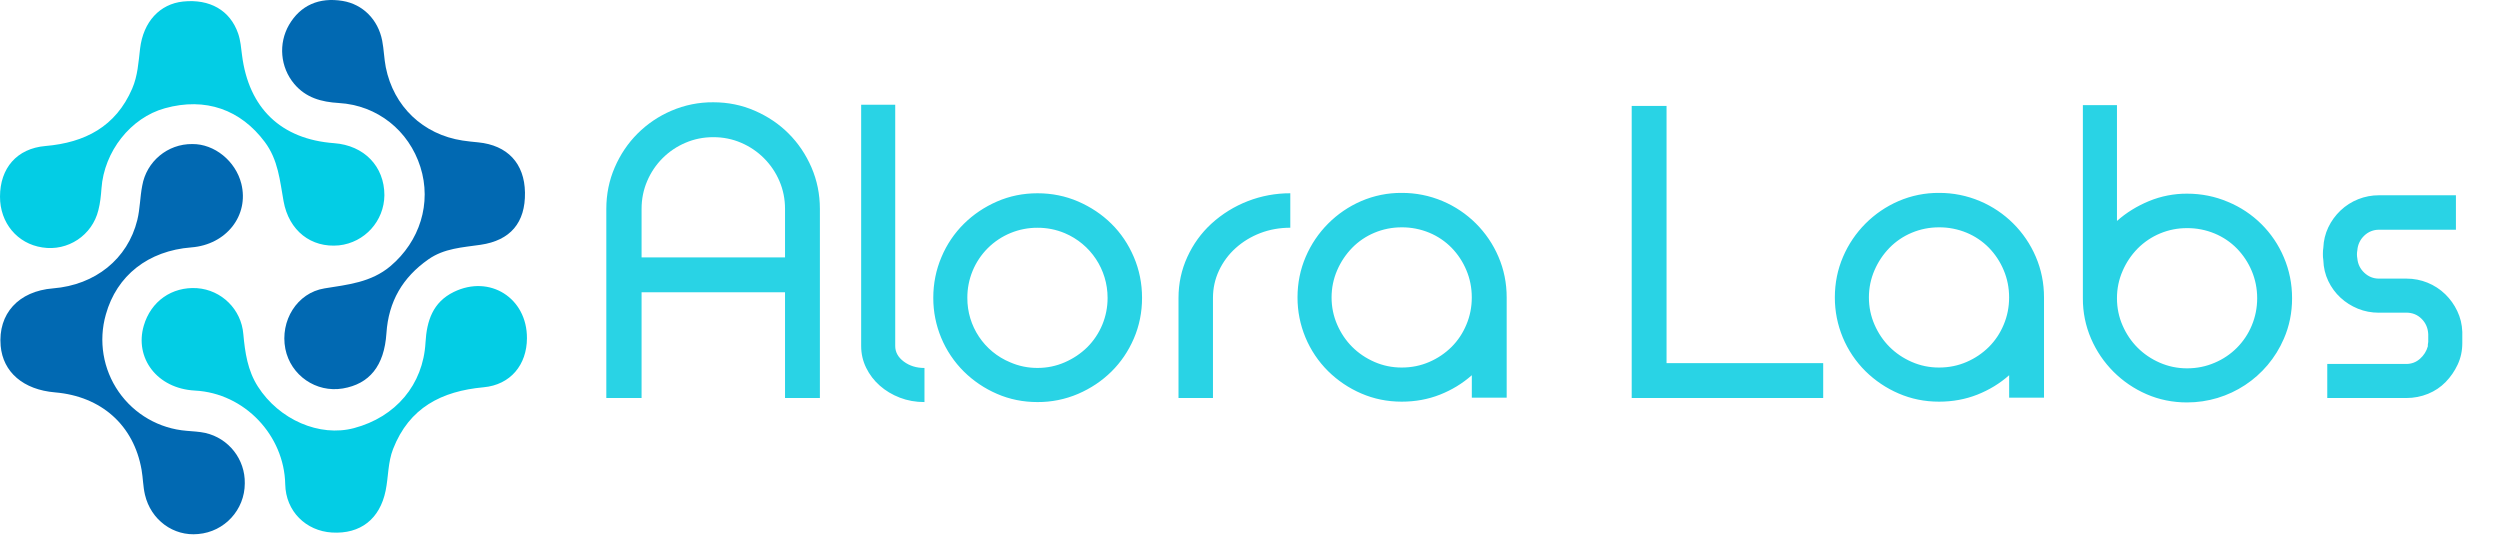
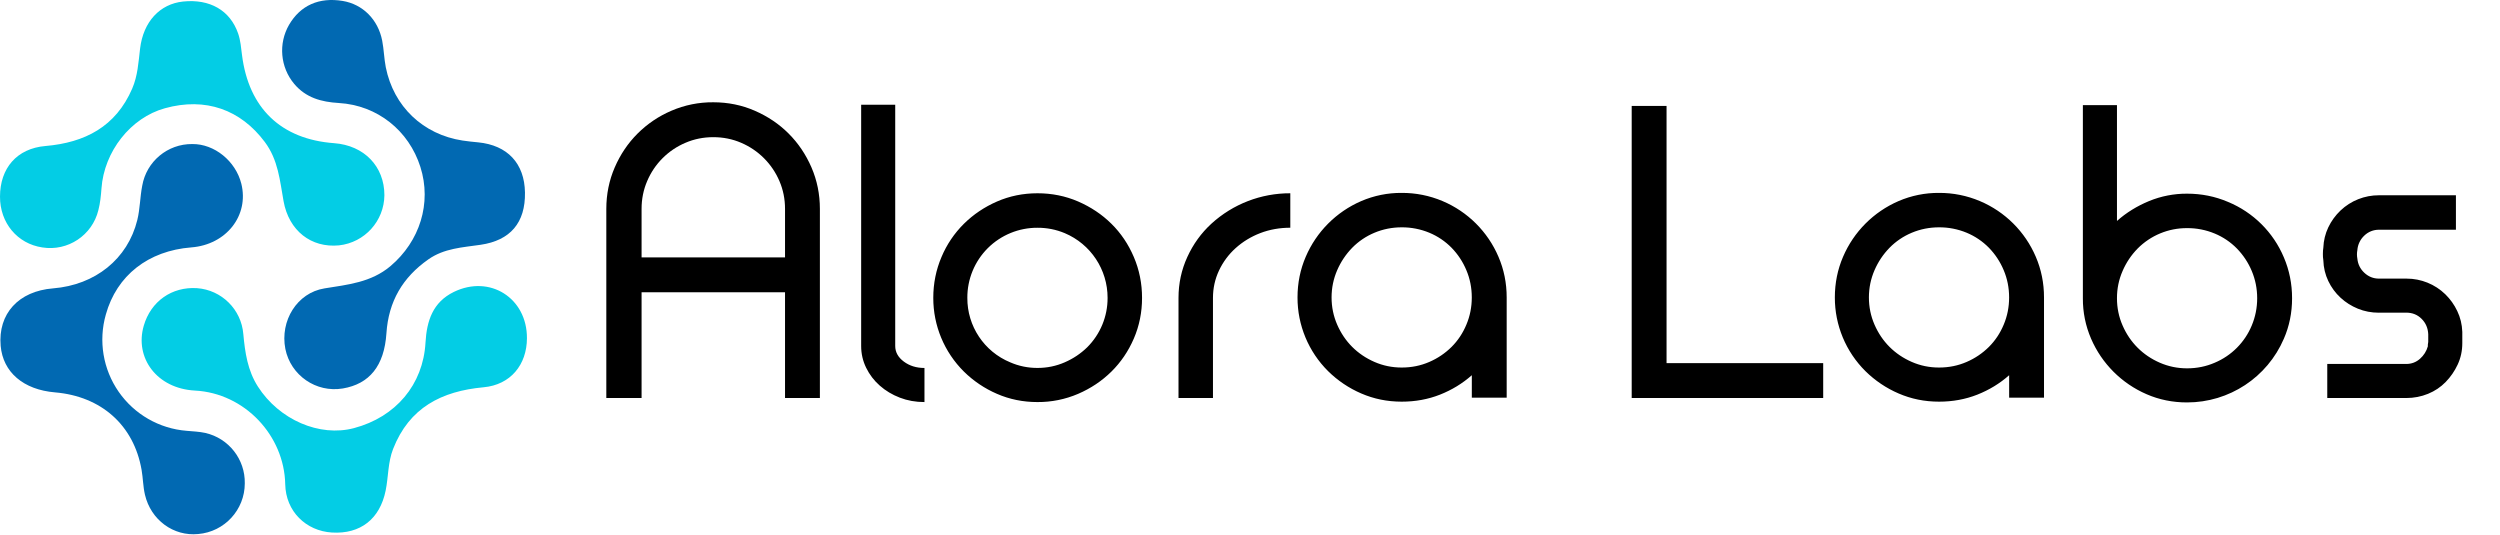
<svg xmlns="http://www.w3.org/2000/svg" viewBox="0 0 74.87 16">
  <path fill="#03CDE5" d="M15.781 10.13c-.003.794-.491 1.394-1.298 1.468-1.26.116-2.226.61-2.71 1.846-.158.403-.139.835-.224 1.25-.173.848-.754 1.306-1.609 1.254-.774-.047-1.382-.631-1.398-1.446-.029-1.463-1.217-2.727-2.702-2.805-1.146-.06-1.813-.983-1.535-1.941.212-.732.842-1.176 1.597-1.126a1.5 1.5 0 0 1 1.385 1.374c.051.556.129 1.093.436 1.572.637.996 1.848 1.52 2.879 1.245 1.25-.332 2.07-1.3 2.141-2.562.037-.652.219-1.209.848-1.516 1.079-.526 2.196.184 2.19 1.387zM0 5.889c.001-.853.504-1.442 1.358-1.516 1.188-.102 2.109-.58 2.601-1.719.165-.381.188-.79.236-1.197.097-.81.593-1.338 1.287-1.411.799-.083 1.408.26 1.65.958.071.205.089.43.116.647.201 1.591 1.17 2.52 2.759 2.637.898.067 1.504.694 1.505 1.557a1.525 1.525 0 0 1-1.358 1.503c-.836.082-1.503-.439-1.662-1.324-.111-.615-.159-1.232-.561-1.771-.724-.969-1.773-1.349-2.993-1.011-1.025.283-1.82 1.293-1.899 2.401-.016.218-.038.44-.093.651a1.487 1.487 0 0 1-1.68 1.116C.518 7.298-.001 6.675 0 5.889z" />
  <path fill="#0169B2" d="M7.331 14.476a1.524 1.524 0 0 1-1.394 1.517c-.739.074-1.418-.418-1.596-1.177-.057-.243-.058-.499-.101-.746-.233-1.335-1.204-2.201-2.592-2.319C.7 11.671.089 11.147.02 10.358c-.084-.961.535-1.64 1.57-1.722 1.262-.102 2.234-.879 2.522-2.047.082-.334.081-.687.147-1.026a1.506 1.506 0 0 1 1.5-1.249c.661-.007 1.297.507 1.468 1.187.238.951-.449 1.827-1.497 1.908-1.29.1-2.235.841-2.56 2.009a2.74 2.74 0 0 0 2.42 3.484c.187.017.377.024.56.064a1.52 1.52 0 0 1 1.181 1.51zm8.391-8.71c.014.904-.438 1.435-1.33 1.565-.54.079-1.09.104-1.564.437-.771.541-1.192 1.261-1.255 2.21-.065.984-.511 1.521-1.307 1.656a1.502 1.502 0 0 1-1.72-1.184c-.165-.845.351-1.68 1.17-1.813.699-.113 1.396-.178 1.974-.664.885-.747 1.243-1.89.9-2.973-.345-1.089-1.288-1.847-2.441-1.915-.527-.031-.989-.157-1.34-.575A1.55 1.55 0 0 1 8.656.744c.34-.583.899-.833 1.606-.716.601.1 1.06.554 1.184 1.19.051.262.056.533.107.794.234 1.177 1.117 2.016 2.3 2.197.155.024.311.039.467.054.88.087 1.388.631 1.402 1.503z" />
-   <path fill="#29D3E5" d="M19.214 8.752v3.168h-1.056V6.256c0-.439.084-.854.252-1.242.168-.388.396-.726.684-1.014a3.226 3.226 0 0 1 1.014-.684 3.105 3.105 0 0 1 1.254-.253c.44 0 .854.084 1.242.253.388.169.726.396 1.014.684.288.288.516.626.684 1.014.168.389.252.803.252 1.242v5.664H23.51V8.752h-4.296zm4.296-2.496c0-.296-.056-.574-.168-.834a2.174 2.174 0 0 0-1.146-1.146c-.26-.112-.538-.168-.834-.168s-.574.056-.834.168a2.157 2.157 0 0 0-1.146 1.146c-.112.26-.168.538-.168.834v1.452h4.296V6.256zm2.28-3.12h1.02v7.225c0 .184.086.34.258.468.172.128.378.191.618.191v1.021c-.264 0-.51-.044-.738-.132s-.428-.208-.6-.36a1.7 1.7 0 0 1-.408-.534c-.1-.204-.15-.422-.15-.653V3.136zm5.28 2.652c.432 0 .838.082 1.218.246.379.165.712.386.996.667.284.28.508.611.672.996.164.384.246.792.246 1.224s-.082.838-.246 1.218-.388.71-.672.99c-.284.28-.616.502-.996.666a3.04 3.04 0 0 1-1.218.246c-.432 0-.836-.082-1.212-.246a3.23 3.23 0 0 1-.99-.666 3.099 3.099 0 0 1-.918-2.208c0-.432.082-.84.246-1.224a3.07 3.07 0 0 1 .672-.996c.284-.28.614-.502.99-.666.376-.164.78-.247 1.212-.247zm0 1.033a2.095 2.095 0 0 0-1.488.611 2.088 2.088 0 0 0-.612 1.488 2.074 2.074 0 0 0 1.284 1.931c.256.112.528.168.816.168s.56-.056.816-.168c.256-.111.48-.262.672-.449a2.078 2.078 0 0 0 .612-1.482 2.099 2.099 0 0 0-1.284-1.938 2.08 2.08 0 0 0-.816-.161zm5.256 5.099h-1.032v-3c0-.432.088-.84.264-1.224.176-.385.416-.716.72-.996a3.487 3.487 0 0 1 2.364-.912V6.82c-.32 0-.621.054-.9.161-.28.108-.526.259-.738.45a2.103 2.103 0 0 0-.498.672c-.12.257-.18.528-.18.816v3.001zm5.652-6.143a3.1 3.1 0 0 1 1.224.245 3.155 3.155 0 0 1 1.674 1.668c.164.381.246.786.246 1.219v3h-1.044v-.672c-.28.248-.598.441-.954.582-.355.14-.737.21-1.146.21-.433 0-.836-.083-1.212-.246a3.23 3.23 0 0 1-.99-.666 3.099 3.099 0 0 1-.918-2.208c0-.433.082-.838.246-1.219a3.18 3.18 0 0 1 1.662-1.668 3.01 3.01 0 0 1 1.212-.245zm0 1.031c-.288 0-.561.055-.816.162a2.02 2.02 0 0 0-.666.45 2.226 2.226 0 0 0-.45.672c-.111.256-.168.528-.168.816s.057.56.168.815c.112.257.263.479.45.666.188.188.41.338.666.45s.528.168.816.168c.296 0 .571-.056.828-.168a2.15 2.15 0 0 0 .666-.45c.188-.188.336-.409.443-.666.108-.256.162-.527.162-.815s-.054-.561-.162-.816a2.147 2.147 0 0 0-.443-.672 2.02 2.02 0 0 0-.666-.45 2.13 2.13 0 0 0-.828-.162zm6.888-3.636h1.044v7.704h4.691v1.044h-5.735V3.172zm9.204 2.605a3.1 3.1 0 0 1 1.224.245 3.155 3.155 0 0 1 1.674 1.668c.164.381.246.786.246 1.219v3H60.17v-.672c-.28.248-.598.441-.954.582-.355.14-.737.21-1.146.21-.433 0-.836-.083-1.212-.246a3.23 3.23 0 0 1-.99-.666 3.099 3.099 0 0 1-.918-2.208c0-.433.082-.838.246-1.219a3.18 3.18 0 0 1 1.662-1.668 3.01 3.01 0 0 1 1.212-.245zm0 1.031c-.288 0-.561.055-.816.162a2.02 2.02 0 0 0-.666.45 2.226 2.226 0 0 0-.45.672c-.111.256-.168.528-.168.816s.057.56.168.815c.112.257.263.479.45.666.188.188.41.338.666.45s.528.168.816.168c.296 0 .571-.056.828-.168a2.15 2.15 0 0 0 .666-.45c.188-.188.336-.409.443-.666.108-.256.162-.527.162-.815s-.054-.561-.162-.816a2.147 2.147 0 0 0-.443-.672 2.02 2.02 0 0 0-.666-.45 2.13 2.13 0 0 0-.828-.162zM65.498 5.8c.433 0 .84.082 1.225.246a3.098 3.098 0 0 1 1.674 1.662c.164.384.246.792.246 1.224 0 .433-.082.836-.246 1.212a3.152 3.152 0 0 1-2.899 1.908c-.432 0-.836-.082-1.212-.246a3.19 3.19 0 0 1-1.662-1.662 2.995 2.995 0 0 1-.246-1.212V3.148h1.021v3.469c.279-.248.6-.446.96-.595a2.953 2.953 0 0 1 1.139-.222zm0 1.032a2.07 2.07 0 0 0-1.481.612 2.196 2.196 0 0 0-.45.672c-.112.256-.168.527-.168.815s.056.561.168.816c.111.256.262.478.45.666.188.188.409.338.666.45.256.111.527.168.815.168.296 0 .572-.057.828-.168a2.067 2.067 0 0 0 1.11-1.116c.107-.256.162-.528.162-.816s-.055-.56-.162-.815a2.156 2.156 0 0 0-.444-.672 2.005 2.005 0 0 0-.666-.45 2.112 2.112 0 0 0-.828-.162zm5.748 2.533c-.225 0-.435-.04-.631-.12-.195-.08-.37-.19-.521-.33-.152-.14-.274-.306-.366-.498s-.142-.4-.149-.624a1.054 1.054 0 0 1-.013-.187c0-.075.004-.138.013-.186.008-.216.058-.42.149-.612.092-.191.214-.359.366-.504a1.665 1.665 0 0 1 1.152-.456h2.304V6.88h-2.304a.624.624 0 0 0-.438.174.663.663 0 0 0-.21.438.667.667 0 0 0 0 .252c.016.168.086.31.21.426s.271.174.438.174h.827a1.66 1.66 0 0 1 1.158.468c.148.145.269.312.36.505.092.191.142.399.15.623v.337c0 .231-.047.445-.139.642s-.212.37-.359.521c-.148.152-.324.271-.528.354s-.422.126-.654.126h-2.364V10.9h2.364c.16 0 .298-.053.414-.156a.772.772 0 0 0 .234-.372v-.048c0-.017.002-.03.006-.042a.137.137 0 0 0 .006-.042v-.229c-.008-.184-.074-.338-.198-.462s-.277-.186-.462-.186h-.815z" />
+   <path fill="#000" d="M19.214 8.752v3.168h-1.056V6.256c0-.439.084-.854.252-1.242.168-.388.396-.726.684-1.014a3.226 3.226 0 0 1 1.014-.684 3.105 3.105 0 0 1 1.254-.253c.44 0 .854.084 1.242.253.388.169.726.396 1.014.684.288.288.516.626.684 1.014.168.389.252.803.252 1.242v5.664H23.51V8.752h-4.296zm4.296-2.496c0-.296-.056-.574-.168-.834a2.174 2.174 0 0 0-1.146-1.146c-.26-.112-.538-.168-.834-.168s-.574.056-.834.168a2.157 2.157 0 0 0-1.146 1.146c-.112.26-.168.538-.168.834v1.452h4.296V6.256zm2.28-3.12h1.02v7.225c0 .184.086.34.258.468.172.128.378.191.618.191v1.021c-.264 0-.51-.044-.738-.132s-.428-.208-.6-.36a1.7 1.7 0 0 1-.408-.534c-.1-.204-.15-.422-.15-.653V3.136zm5.28 2.652c.432 0 .838.082 1.218.246.379.165.712.386.996.667.284.28.508.611.672.996.164.384.246.792.246 1.224s-.082.838-.246 1.218-.388.71-.672.99c-.284.28-.616.502-.996.666a3.04 3.04 0 0 1-1.218.246c-.432 0-.836-.082-1.212-.246a3.23 3.23 0 0 1-.99-.666 3.099 3.099 0 0 1-.918-2.208c0-.432.082-.84.246-1.224a3.07 3.07 0 0 1 .672-.996c.284-.28.614-.502.99-.666.376-.164.78-.247 1.212-.247zm0 1.033a2.095 2.095 0 0 0-1.488.611 2.088 2.088 0 0 0-.612 1.488 2.074 2.074 0 0 0 1.284 1.931c.256.112.528.168.816.168s.56-.056.816-.168c.256-.111.48-.262.672-.449a2.078 2.078 0 0 0 .612-1.482 2.099 2.099 0 0 0-1.284-1.938 2.08 2.08 0 0 0-.816-.161zm5.256 5.099h-1.032v-3c0-.432.088-.84.264-1.224.176-.385.416-.716.72-.996a3.487 3.487 0 0 1 2.364-.912V6.82c-.32 0-.621.054-.9.161-.28.108-.526.259-.738.45a2.103 2.103 0 0 0-.498.672c-.12.257-.18.528-.18.816v3.001zm5.652-6.143a3.1 3.1 0 0 1 1.224.245 3.155 3.155 0 0 1 1.674 1.668c.164.381.246.786.246 1.219v3h-1.044v-.672c-.28.248-.598.441-.954.582-.355.14-.737.21-1.146.21-.433 0-.836-.083-1.212-.246a3.23 3.23 0 0 1-.99-.666 3.099 3.099 0 0 1-.918-2.208c0-.433.082-.838.246-1.219a3.18 3.18 0 0 1 1.662-1.668 3.01 3.01 0 0 1 1.212-.245zm0 1.031c-.288 0-.561.055-.816.162a2.02 2.02 0 0 0-.666.45 2.226 2.226 0 0 0-.45.672c-.111.256-.168.528-.168.816s.057.56.168.815c.112.257.263.479.45.666.188.188.41.338.666.45s.528.168.816.168c.296 0 .571-.056.828-.168a2.15 2.15 0 0 0 .666-.45c.188-.188.336-.409.443-.666.108-.256.162-.527.162-.815s-.054-.561-.162-.816a2.147 2.147 0 0 0-.443-.672 2.02 2.02 0 0 0-.666-.45 2.13 2.13 0 0 0-.828-.162zm6.888-3.636h1.044v7.704h4.691v1.044h-5.735V3.172zm9.204 2.605a3.1 3.1 0 0 1 1.224.245 3.155 3.155 0 0 1 1.674 1.668c.164.381.246.786.246 1.219v3H60.17v-.672c-.28.248-.598.441-.954.582-.355.14-.737.21-1.146.21-.433 0-.836-.083-1.212-.246a3.23 3.23 0 0 1-.99-.666 3.099 3.099 0 0 1-.918-2.208c0-.433.082-.838.246-1.219a3.18 3.18 0 0 1 1.662-1.668 3.01 3.01 0 0 1 1.212-.245zm0 1.031c-.288 0-.561.055-.816.162a2.02 2.02 0 0 0-.666.45 2.226 2.226 0 0 0-.45.672c-.111.256-.168.528-.168.816s.057.56.168.815c.112.257.263.479.45.666.188.188.41.338.666.45s.528.168.816.168c.296 0 .571-.056.828-.168a2.15 2.15 0 0 0 .666-.45c.188-.188.336-.409.443-.666.108-.256.162-.527.162-.815s-.054-.561-.162-.816a2.147 2.147 0 0 0-.443-.672 2.02 2.02 0 0 0-.666-.45 2.13 2.13 0 0 0-.828-.162zM65.498 5.8c.433 0 .84.082 1.225.246a3.098 3.098 0 0 1 1.674 1.662c.164.384.246.792.246 1.224 0 .433-.082.836-.246 1.212a3.152 3.152 0 0 1-2.899 1.908c-.432 0-.836-.082-1.212-.246a3.19 3.19 0 0 1-1.662-1.662 2.995 2.995 0 0 1-.246-1.212V3.148h1.021v3.469c.279-.248.6-.446.96-.595a2.953 2.953 0 0 1 1.139-.222zm0 1.032a2.07 2.07 0 0 0-1.481.612 2.196 2.196 0 0 0-.45.672c-.112.256-.168.527-.168.815s.056.561.168.816c.111.256.262.478.45.666.188.188.409.338.666.45.256.111.527.168.815.168.296 0 .572-.057.828-.168a2.067 2.067 0 0 0 1.11-1.116c.107-.256.162-.528.162-.816s-.055-.56-.162-.815a2.156 2.156 0 0 0-.444-.672 2.005 2.005 0 0 0-.666-.45 2.112 2.112 0 0 0-.828-.162zm5.748 2.533c-.225 0-.435-.04-.631-.12-.195-.08-.37-.19-.521-.33-.152-.14-.274-.306-.366-.498s-.142-.4-.149-.624a1.054 1.054 0 0 1-.013-.187c0-.075.004-.138.013-.186.008-.216.058-.42.149-.612.092-.191.214-.359.366-.504a1.665 1.665 0 0 1 1.152-.456h2.304V6.88h-2.304a.624.624 0 0 0-.438.174.663.663 0 0 0-.21.438.667.667 0 0 0 0 .252c.016.168.086.31.21.426s.271.174.438.174h.827a1.66 1.66 0 0 1 1.158.468c.148.145.269.312.36.505.092.191.142.399.15.623v.337c0 .231-.047.445-.139.642s-.212.37-.359.521c-.148.152-.324.271-.528.354s-.422.126-.654.126h-2.364V10.9h2.364c.16 0 .298-.053.414-.156a.772.772 0 0 0 .234-.372v-.048c0-.017.002-.03.006-.042a.137.137 0 0 0 .006-.042v-.229c-.008-.184-.074-.338-.198-.462s-.277-.186-.462-.186h-.815z" />
</svg>
